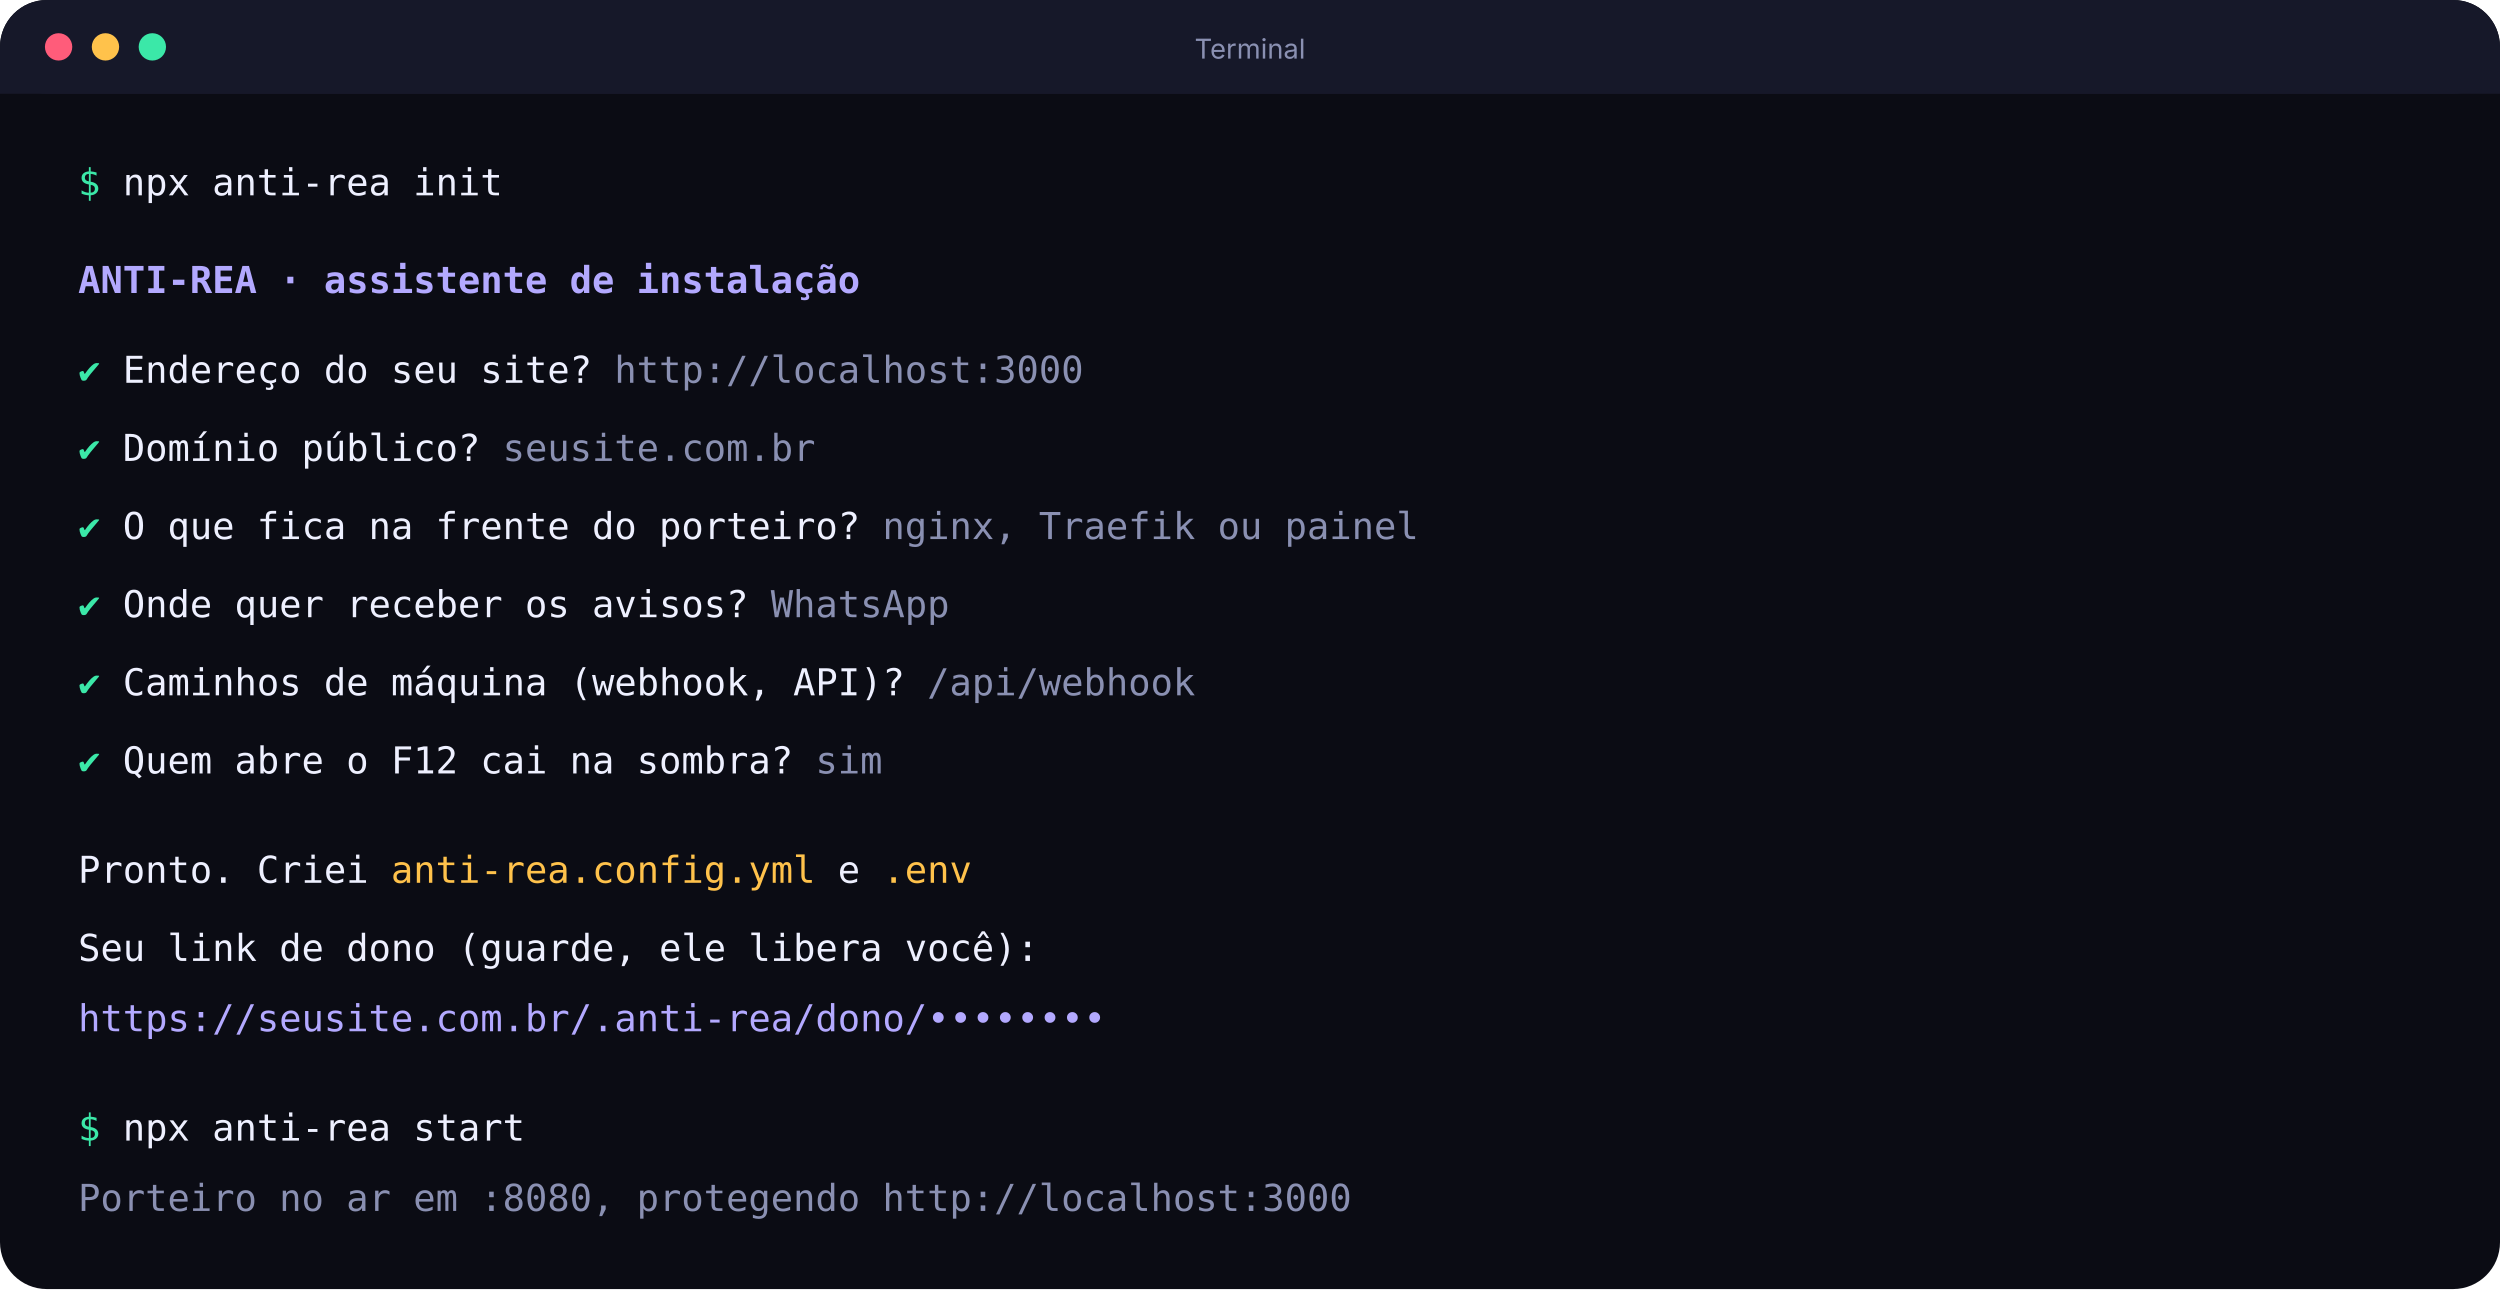
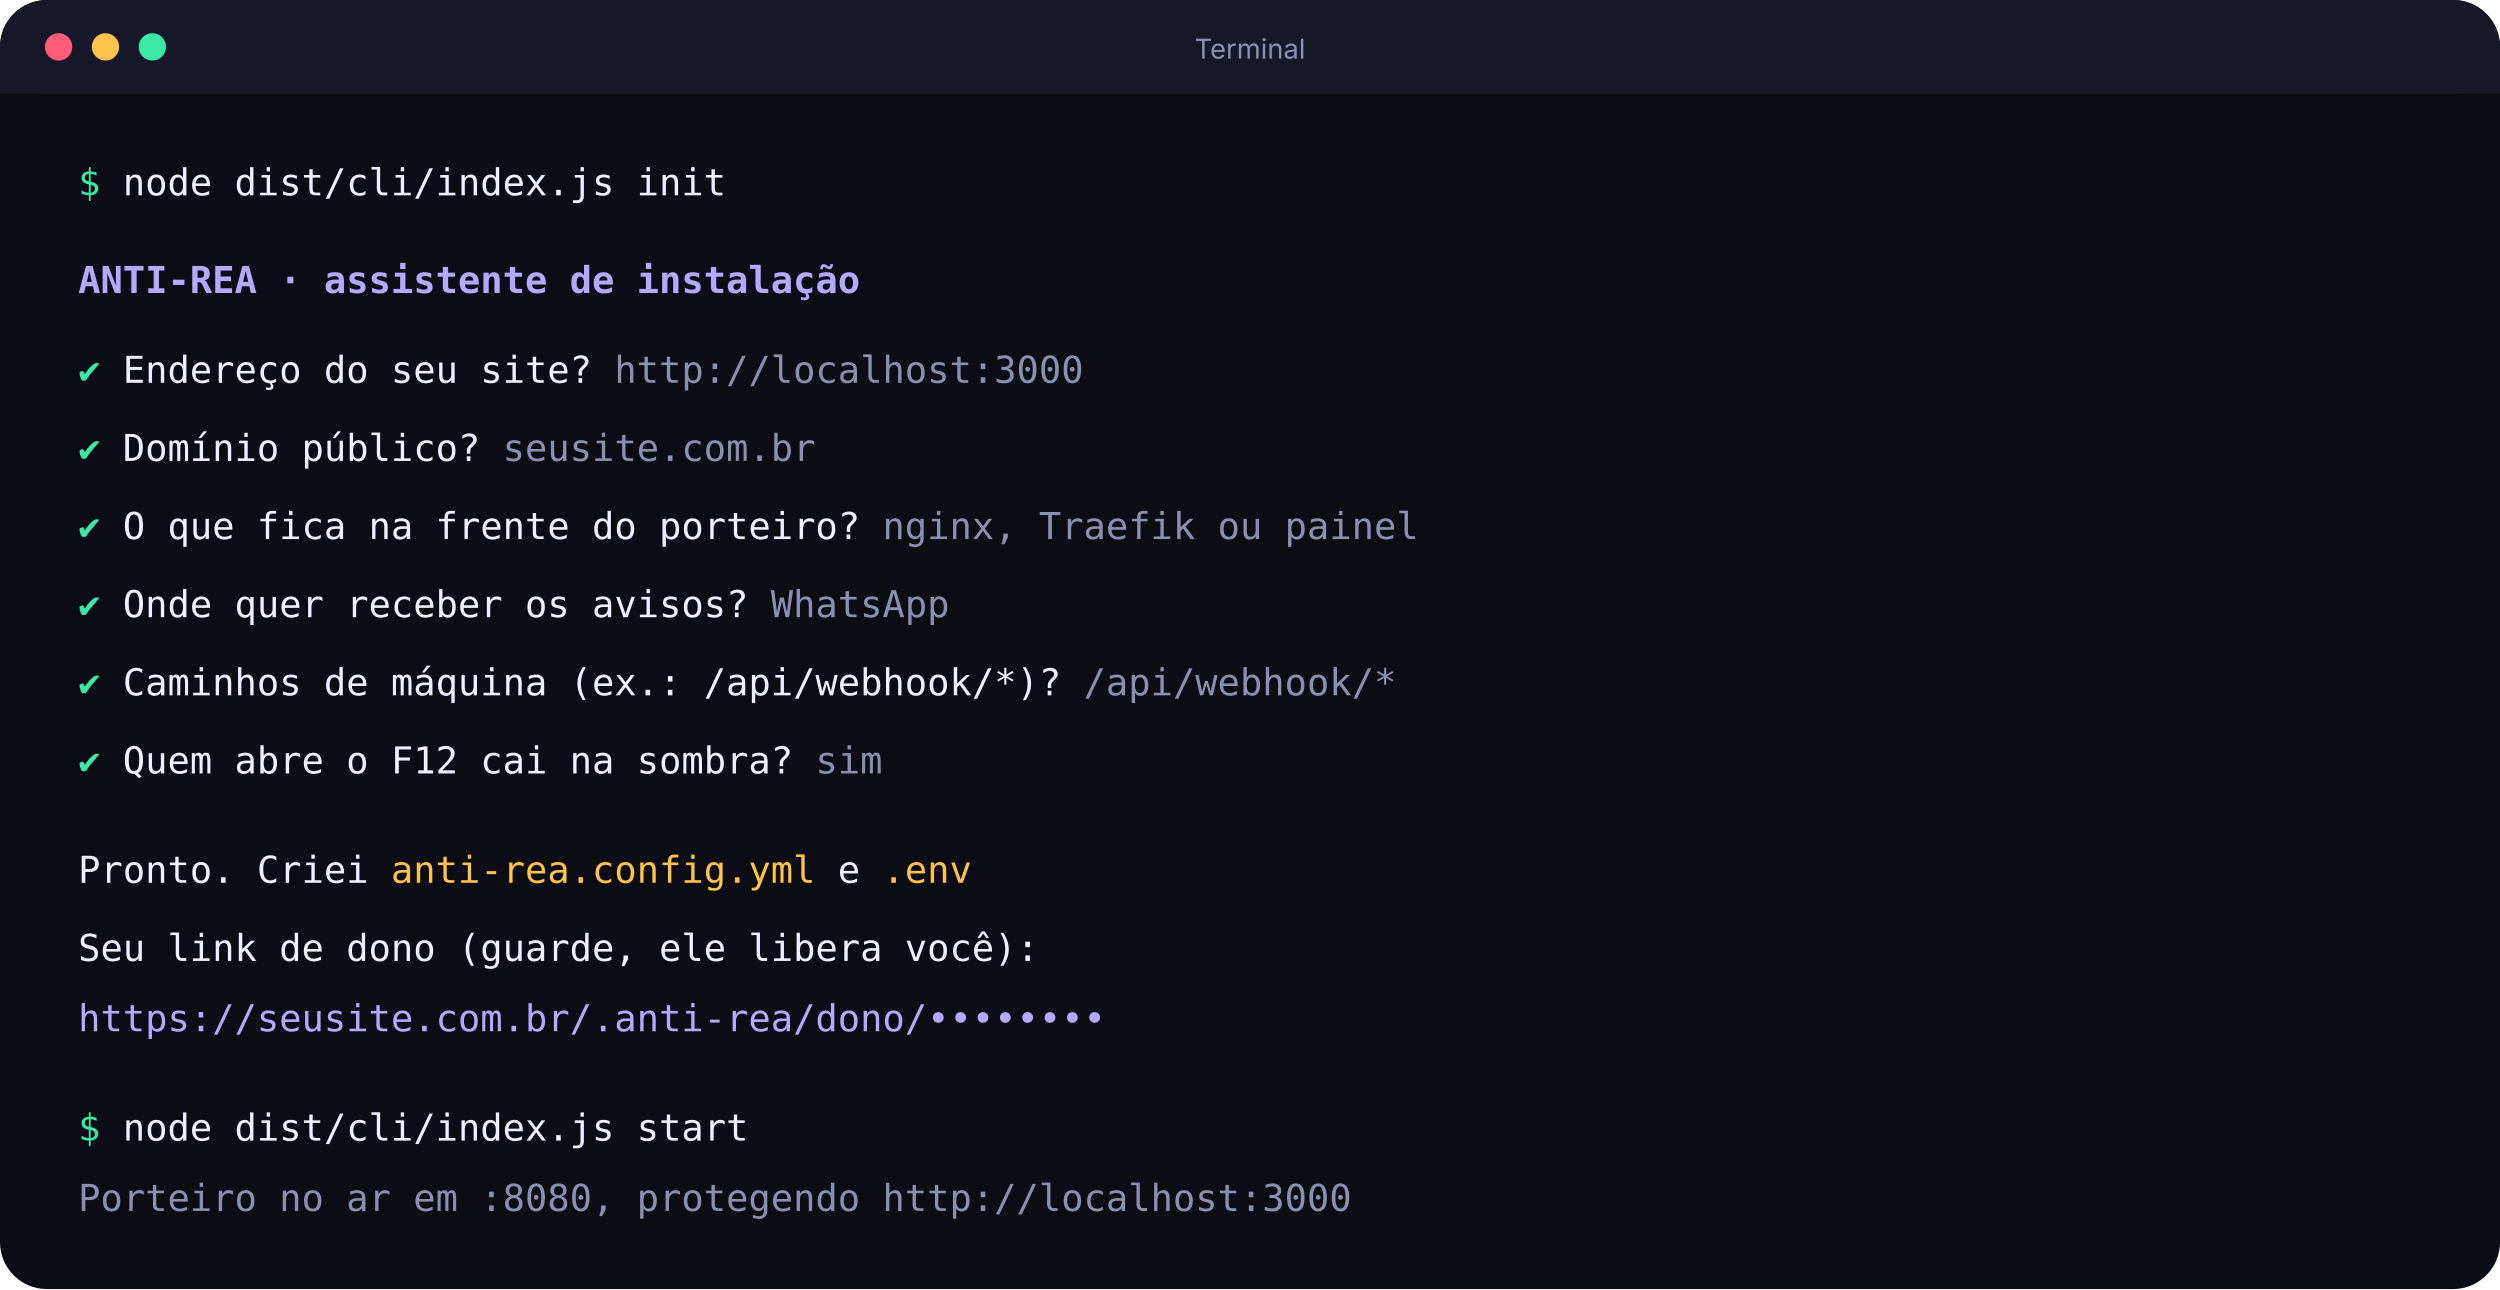
<svg xmlns="http://www.w3.org/2000/svg" viewBox="0 0 1280 660" role="img" aria-label="Assistente de instalação no terminal">
  <rect width="1280" height="660" rx="24" fill="#0B0C14" />
  <rect width="1280" height="48" rx="24" fill="#161829" />
  <rect y="24" width="1280" height="24" fill="#161829" />
  <circle cx="30" cy="24" r="7" fill="#FF5C7A" />
  <circle cx="54" cy="24" r="7" fill="#FFC24B" />
  <circle cx="78" cy="24" r="7" fill="#3BE8A8" />
  <text x="640" y="30" text-anchor="middle" fill="#8A90B2" font-family="Inter, -apple-system, 'Segoe UI', Helvetica, Arial, sans-serif" font-size="14">Terminal</text>
  <g font-family="'JetBrains Mono', SFMono-Regular, Menlo, Consolas, monospace" font-size="19">
-     <text x="40" y="100" fill="#3BE8A8">$ <tspan fill="#EEF0FF">npx anti-rea init</tspan>
+     <text x="40" y="100" fill="#3BE8A8">$ <tspan fill="#EEF0FF">node dist/cli/index.js init</tspan>
    </text>
    <text x="40" y="150" fill="#B3A9FF" font-weight="700">ANTI-REA  ·  assistente de instalação</text>
    <text x="40" y="196" fill="#3BE8A8">✔ <tspan fill="#EEF0FF">Endereço do seu site?</tspan>
      <tspan fill="#8A90B2">http://localhost:3000</tspan>
    </text>
    <text x="40" y="236" fill="#3BE8A8">✔ <tspan fill="#EEF0FF">Domínio público?</tspan>
      <tspan fill="#8A90B2">seusite.com.br</tspan>
    </text>
    <text x="40" y="276" fill="#3BE8A8">✔ <tspan fill="#EEF0FF">O que fica na frente do porteiro?</tspan>
      <tspan fill="#8A90B2">nginx, Traefik ou painel</tspan>
    </text>
    <text x="40" y="316" fill="#3BE8A8">✔ <tspan fill="#EEF0FF">Onde quer receber os avisos?</tspan>
      <tspan fill="#8A90B2">WhatsApp</tspan>
    </text>
-     <text x="40" y="356" fill="#3BE8A8">✔ <tspan fill="#EEF0FF">Caminhos de máquina (webhook, API)?</tspan>
-       <tspan fill="#8A90B2">/api/webhook</tspan>
+     <text x="40" y="356" fill="#3BE8A8">✔ <tspan fill="#EEF0FF">Caminhos de máquina (ex.: /api/webhook/*)?</tspan>
+       <tspan fill="#8A90B2">/api/webhook/*</tspan>
    </text>
    <text x="40" y="396" fill="#3BE8A8">✔ <tspan fill="#EEF0FF">Quem abre o F12 cai na sombra?</tspan>
      <tspan fill="#8A90B2">sim</tspan>
    </text>
    <text x="40" y="452" fill="#EEF0FF">Pronto. Criei <tspan fill="#FFC24B">anti-rea.config.yml</tspan> e <tspan fill="#FFC24B">.env</tspan>
    </text>
    <text x="40" y="492" fill="#EEF0FF">Seu link de dono (guarde, ele libera você):</text>
    <text x="40" y="528" fill="#B3A9FF">https://seusite.com.br/.anti-rea/dono/••••••••</text>
-     <text x="40" y="584" fill="#3BE8A8">$ <tspan fill="#EEF0FF">npx anti-rea start</tspan>
+     <text x="40" y="584" fill="#3BE8A8">$ <tspan fill="#EEF0FF">node dist/cli/index.js start</tspan>
    </text>
    <text x="40" y="620" fill="#8A90B2">Porteiro no ar em :8080, protegendo http://localhost:3000</text>
  </g>
</svg>
